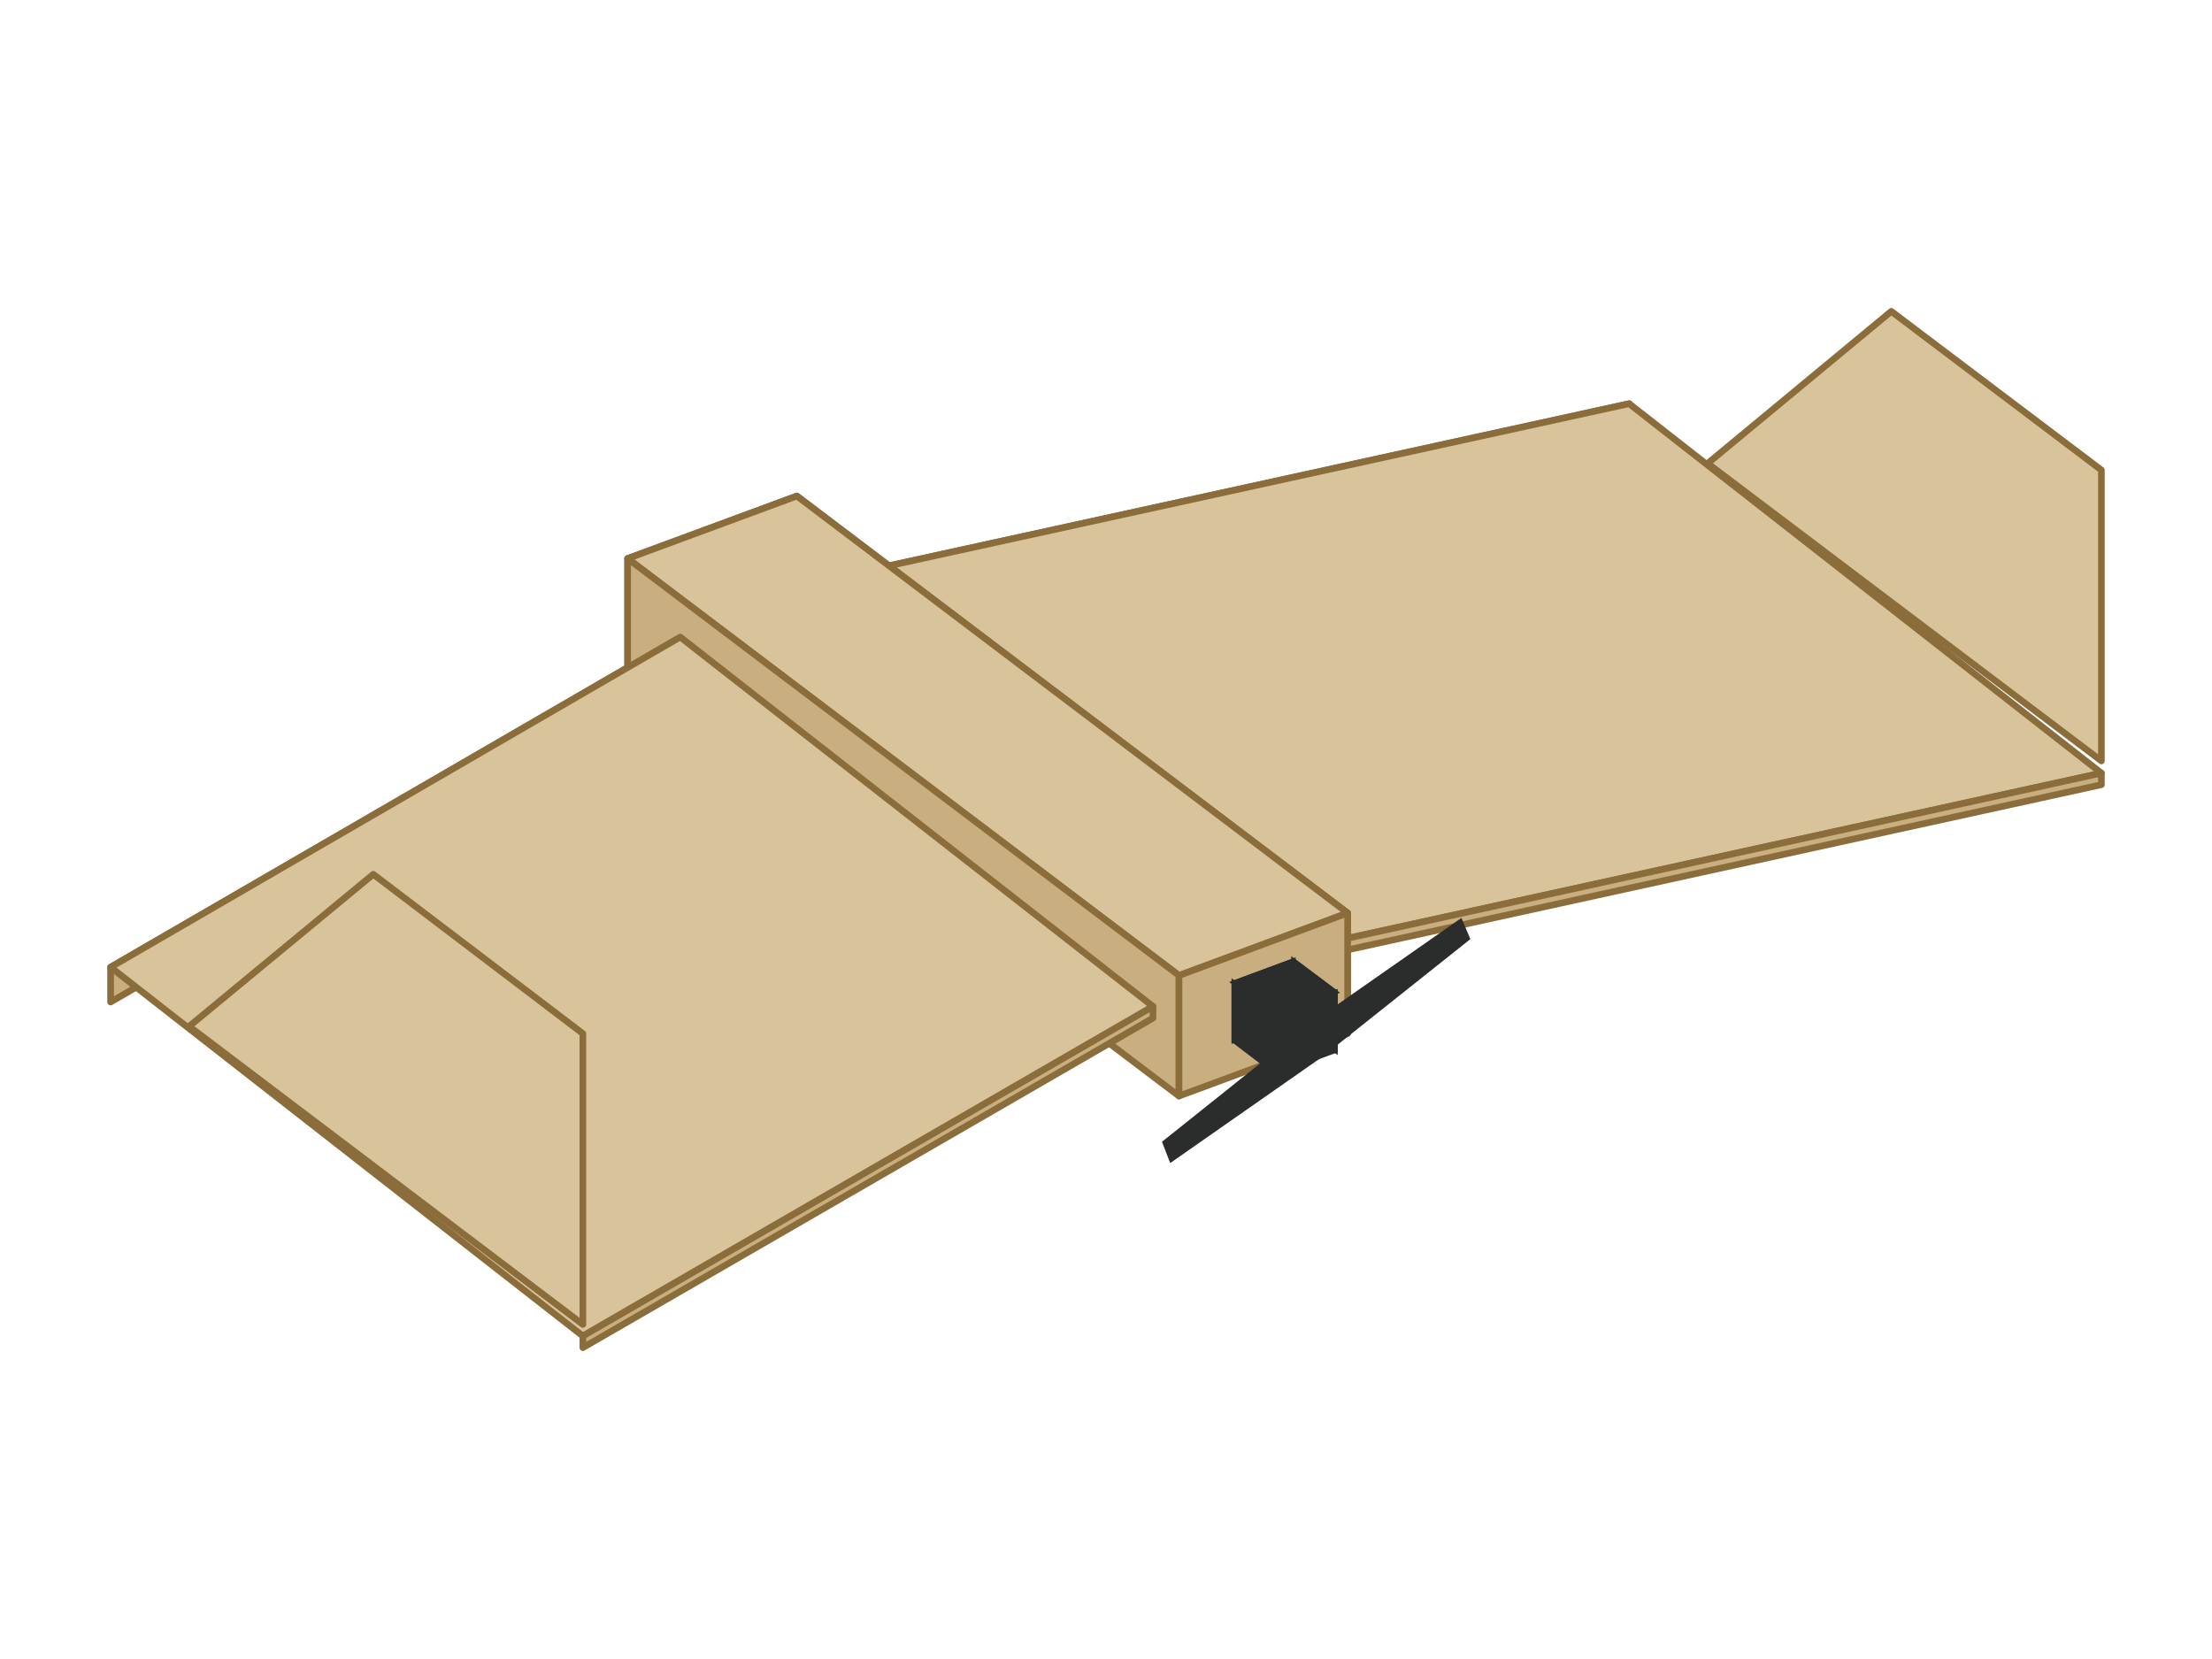
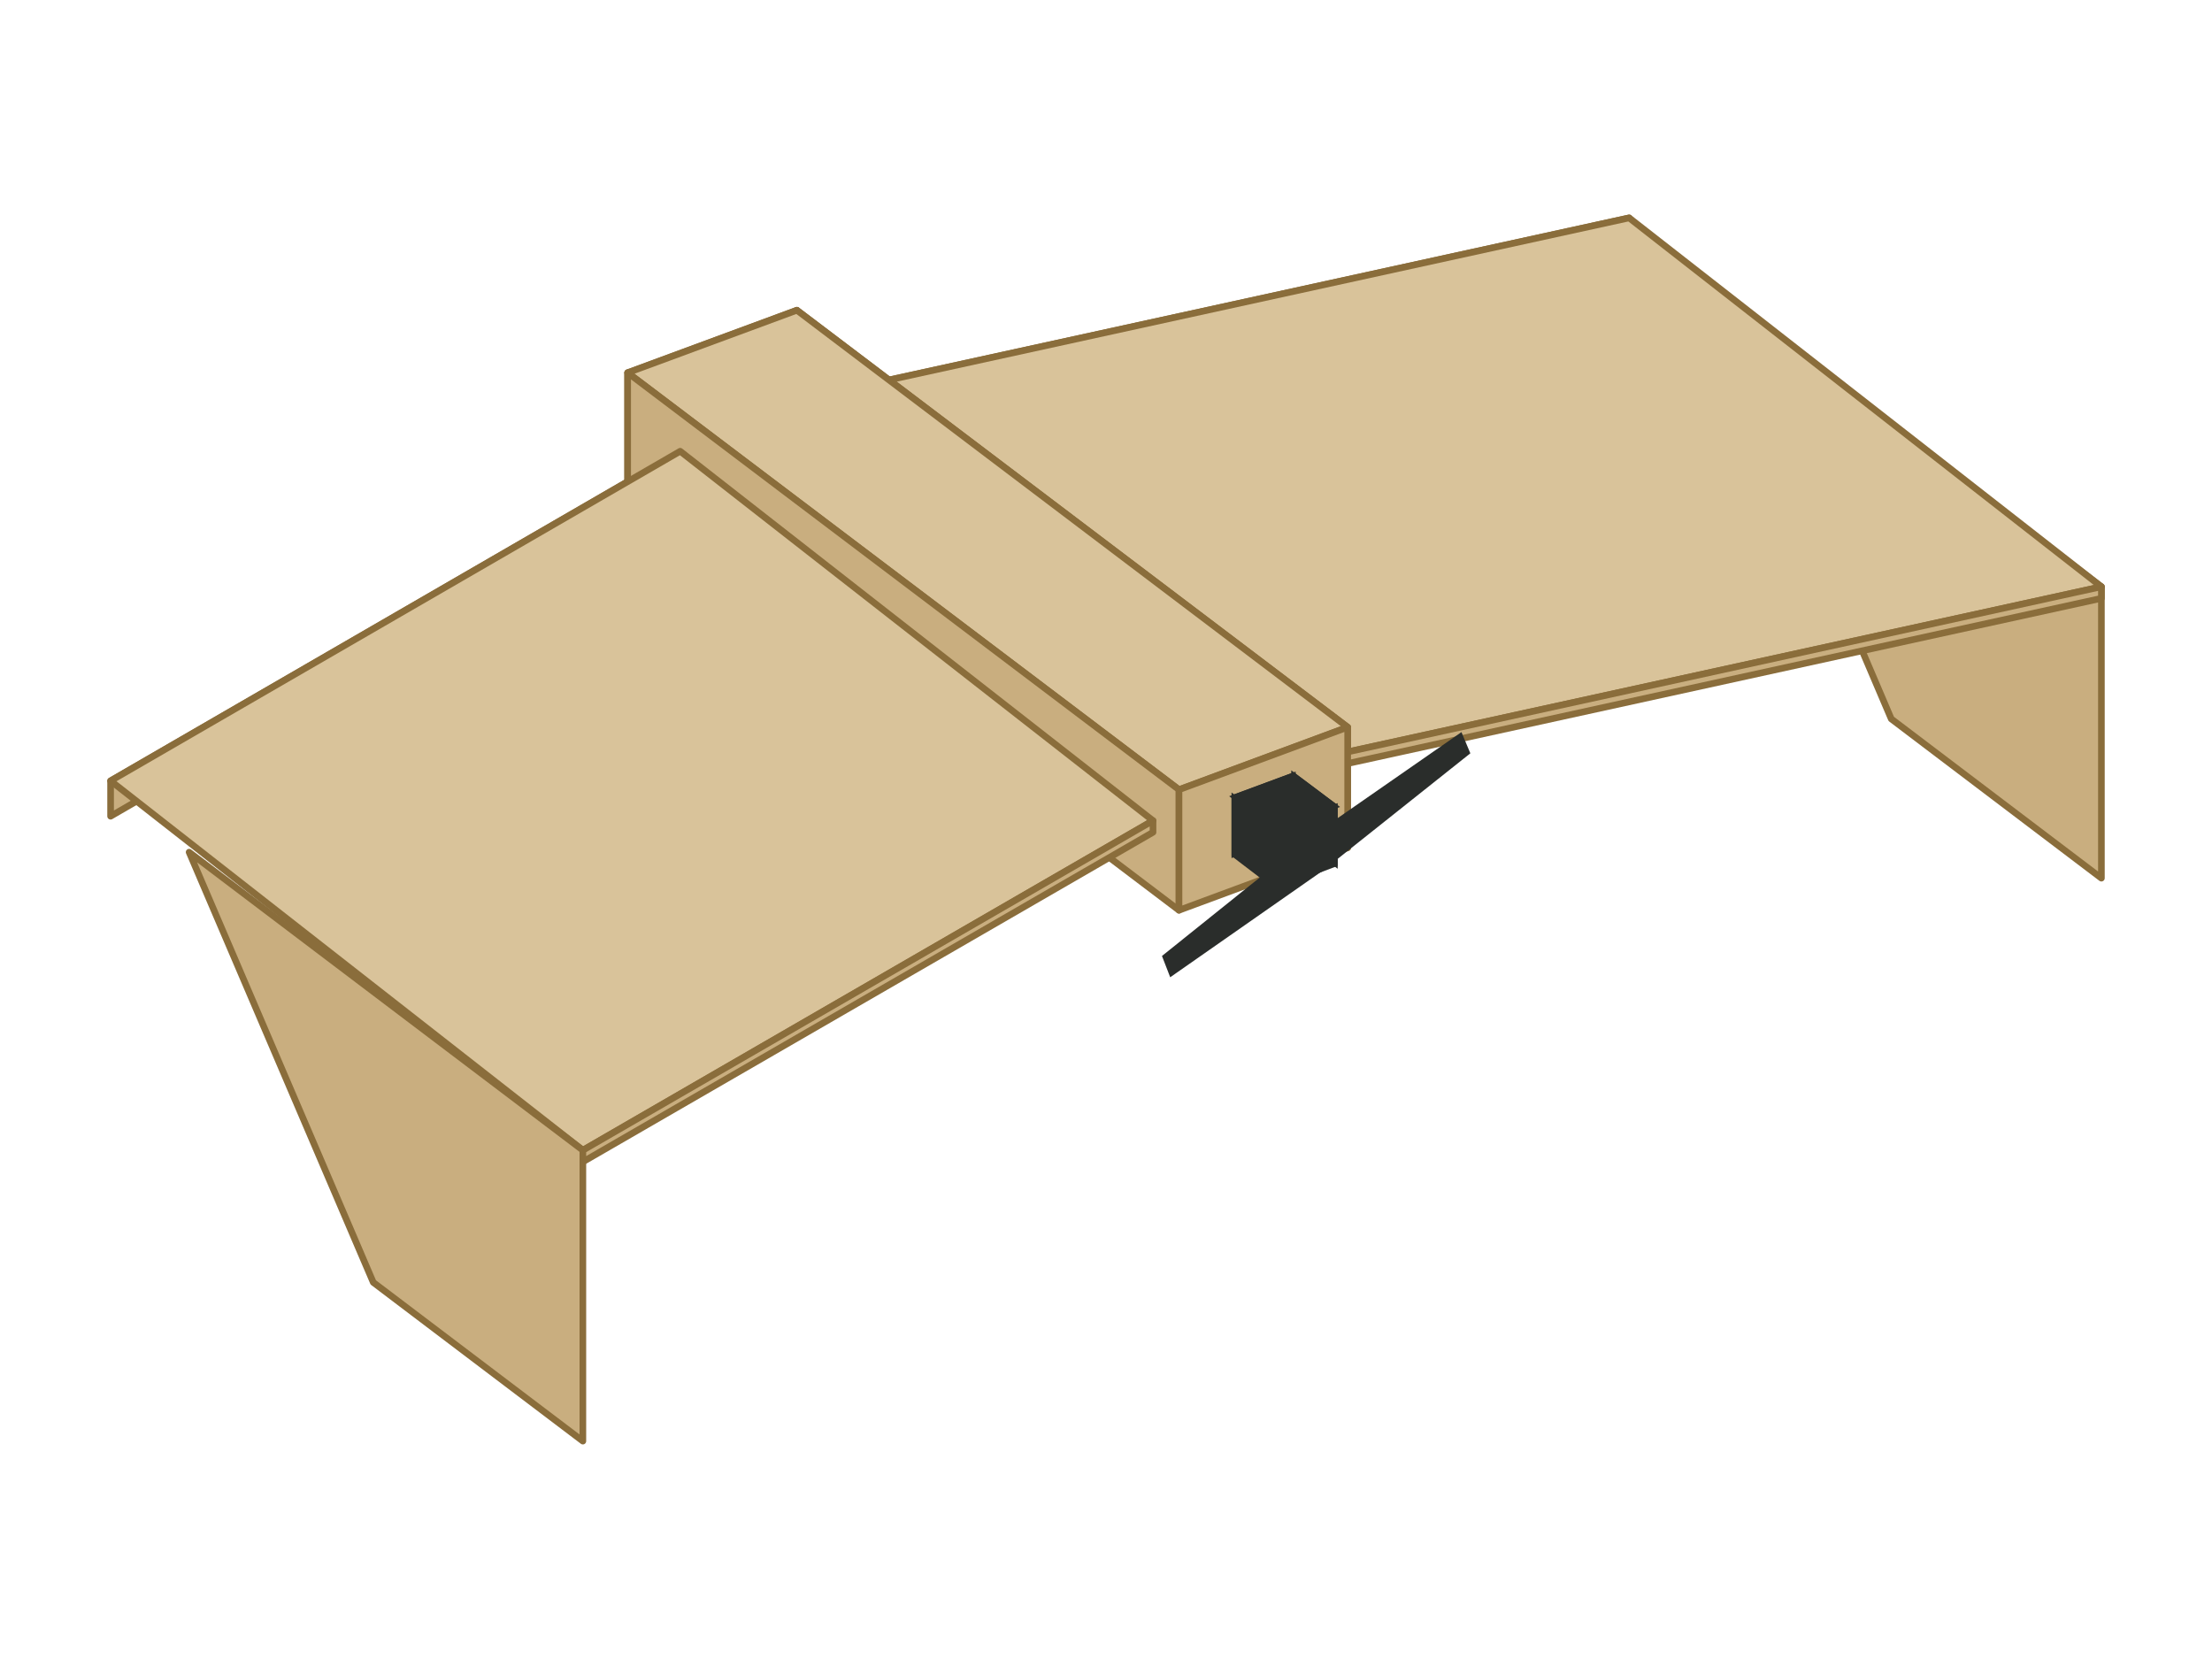
<svg xmlns="http://www.w3.org/2000/svg" viewBox="0 0 400 300">
  <style>
.c{fill:#d9c39a;stroke:#8a6d3b;stroke-width:1.2;stroke-linejoin:round}
.e{fill:#c9ae7f;stroke:#8a6d3b;stroke-width:1.2;stroke-linejoin:round}
.o{fill:none;stroke:#6e5428;stroke-width:1.3;stroke-dasharray:5 4;stroke-linejoin:round;opacity:.75}
.a{fill:none;stroke:#6b7a3c;stroke-width:2;stroke-linecap:round}
.af{fill:#6b7a3c}
@media (prefers-color-scheme: dark){.c{fill:#8a7550;stroke:#d9c39a}.e{fill:#6f5e40;stroke:#d9c39a}.o{stroke:#f0deb8}.a{stroke:#a3b46a}.af{fill:#a3b46a}}
.k{fill:#2a2d2b;stroke:#2a2d2b;stroke-width:.8} @media (prefers-color-scheme: dark){.k{fill:#c9ccc5;stroke:#c9ccc5}}</style>
-   <polygon class="e" points="153.5,103.9 294.6,73.0 294.6,79.3 153.5,110.2" />
-   <polygon class="e" points="113.5,122.8 144.1,111.4 144.1,89.7 113.5,101.0" />
-   <polygon class="c" points="153.5,103.9 294.6,73.0 380.0,139.8 239.0,170.7" />
-   <polygon class="c" points="308.8,83.8 380.0,137.6 380.0,85.0 342.0,56.3" />
-   <polygon class="e" points="144.1,111.4 243.7,186.9 243.7,165.1 144.1,89.7" />
-   <polygon class="c" points="113.5,101.0 144.1,89.7 243.7,165.1 213.2,176.4" />
-   <polygon class="e" points="123.0,115.2 20.0,174.9 20.0,181.2 123.0,121.5" />
-   <polygon class="e" points="113.5,122.8 213.2,198.2 213.2,176.4 113.5,101.0" />
-   <polygon class="e" points="239.0,170.7 380.0,139.8 380.0,141.9 239.0,172.8" />
-   <polygon class="e" points="213.2,198.2 243.7,186.9 243.7,165.1 213.2,176.4" />
-   <polygon class="k" points="223.1,188.2 233.9,184.2 233.9,173.7 223.1,177.7" />
-   <polygon class="c" points="123.0,115.2 20.0,174.9 105.4,241.6 208.5,182.0" />
-   <polygon class="k" points="233.9,184.2 241.5,190.0 241.5,179.4 233.9,173.7" />
-   <polygon class="k" points="236.9,185.6 264.1,166.6 265.4,169.7 239.0,190.7" />
-   <polygon class="k" points="223.1,188.2 230.7,194.0 230.7,183.5 223.1,177.7" />
-   <polygon class="k" points="223.1,177.7 233.9,173.7 241.5,179.4 230.7,183.5" />
-   <polygon class="k" points="230.7,194.0 241.5,190.0 241.5,179.4 230.7,183.5" />
-   <polygon class="k" points="239.0,190.7 211.8,209.7 210.6,206.6 236.9,185.6" />
-   <polygon class="e" points="208.5,182.0 105.4,241.6 105.4,243.7 208.5,184.1" />
-   <polygon class="c" points="34.2,185.6 105.4,239.5 105.4,186.9 67.5,158.1" />
+   <polygon class="e" points="153.5,70.3 294.6,39.4 294.6,45.7 153.5,76.6" />
+   <polygon class="e" points="113.5,89.1 144.1,77.8 144.1,56.1 113.5,67.4" />
+   <polygon class="e" points="308.8,52.2 380.0,106.1 380.0,158.8 342.0,130.0" />
+   <polygon class="c" points="153.5,70.3 294.6,39.4 380.0,106.1 239.0,137.0" />
+   <polygon class="e" points="144.1,77.8 243.7,153.3 243.7,131.5 144.1,56.1" />
+   <polygon class="c" points="113.5,67.4 144.1,56.1 243.7,131.5 213.2,142.8" />
+   <polygon class="e" points="123.0,81.6 20.0,141.2 20.0,147.6 123.0,87.9" />
+   <polygon class="e" points="113.5,89.1 213.2,164.6 213.2,142.8 113.5,67.4" />
+   <polygon class="e" points="239.0,137.0 380.0,106.1 380.0,108.2 239.0,139.1" />
+   <polygon class="e" points="213.2,164.6 243.7,153.3 243.7,131.5 213.2,142.8" />
+   <polygon class="k" points="223.1,154.6 233.9,150.6 233.9,140.1 223.1,144.1" />
+   <polygon class="c" points="123.0,81.6 20.0,141.2 105.4,208.0 208.5,148.4" />
+   <polygon class="k" points="233.9,150.6 241.5,156.3 241.5,145.8 233.9,140.1" />
+   <polygon class="k" points="236.9,151.9 264.1,133.0 265.4,136.1 239.0,157.1" />
+   <polygon class="k" points="223.1,154.6 230.7,160.4 230.7,149.8 223.1,144.1" />
+   <polygon class="k" points="223.1,144.1 233.9,140.1 241.5,145.8 230.7,149.8" />
+   <polygon class="k" points="230.7,160.4 241.5,156.3 241.5,145.8 230.7,149.8" />
+   <polygon class="k" points="239.0,157.1 211.8,176.1 210.6,173.0 236.9,151.9" />
+   <polygon class="e" points="34.2,154.1 105.4,208.0 105.4,260.6 67.5,231.9" />
+   <polygon class="e" points="208.5,148.4 105.4,208.0 105.4,210.1 208.5,150.5" />
</svg>
